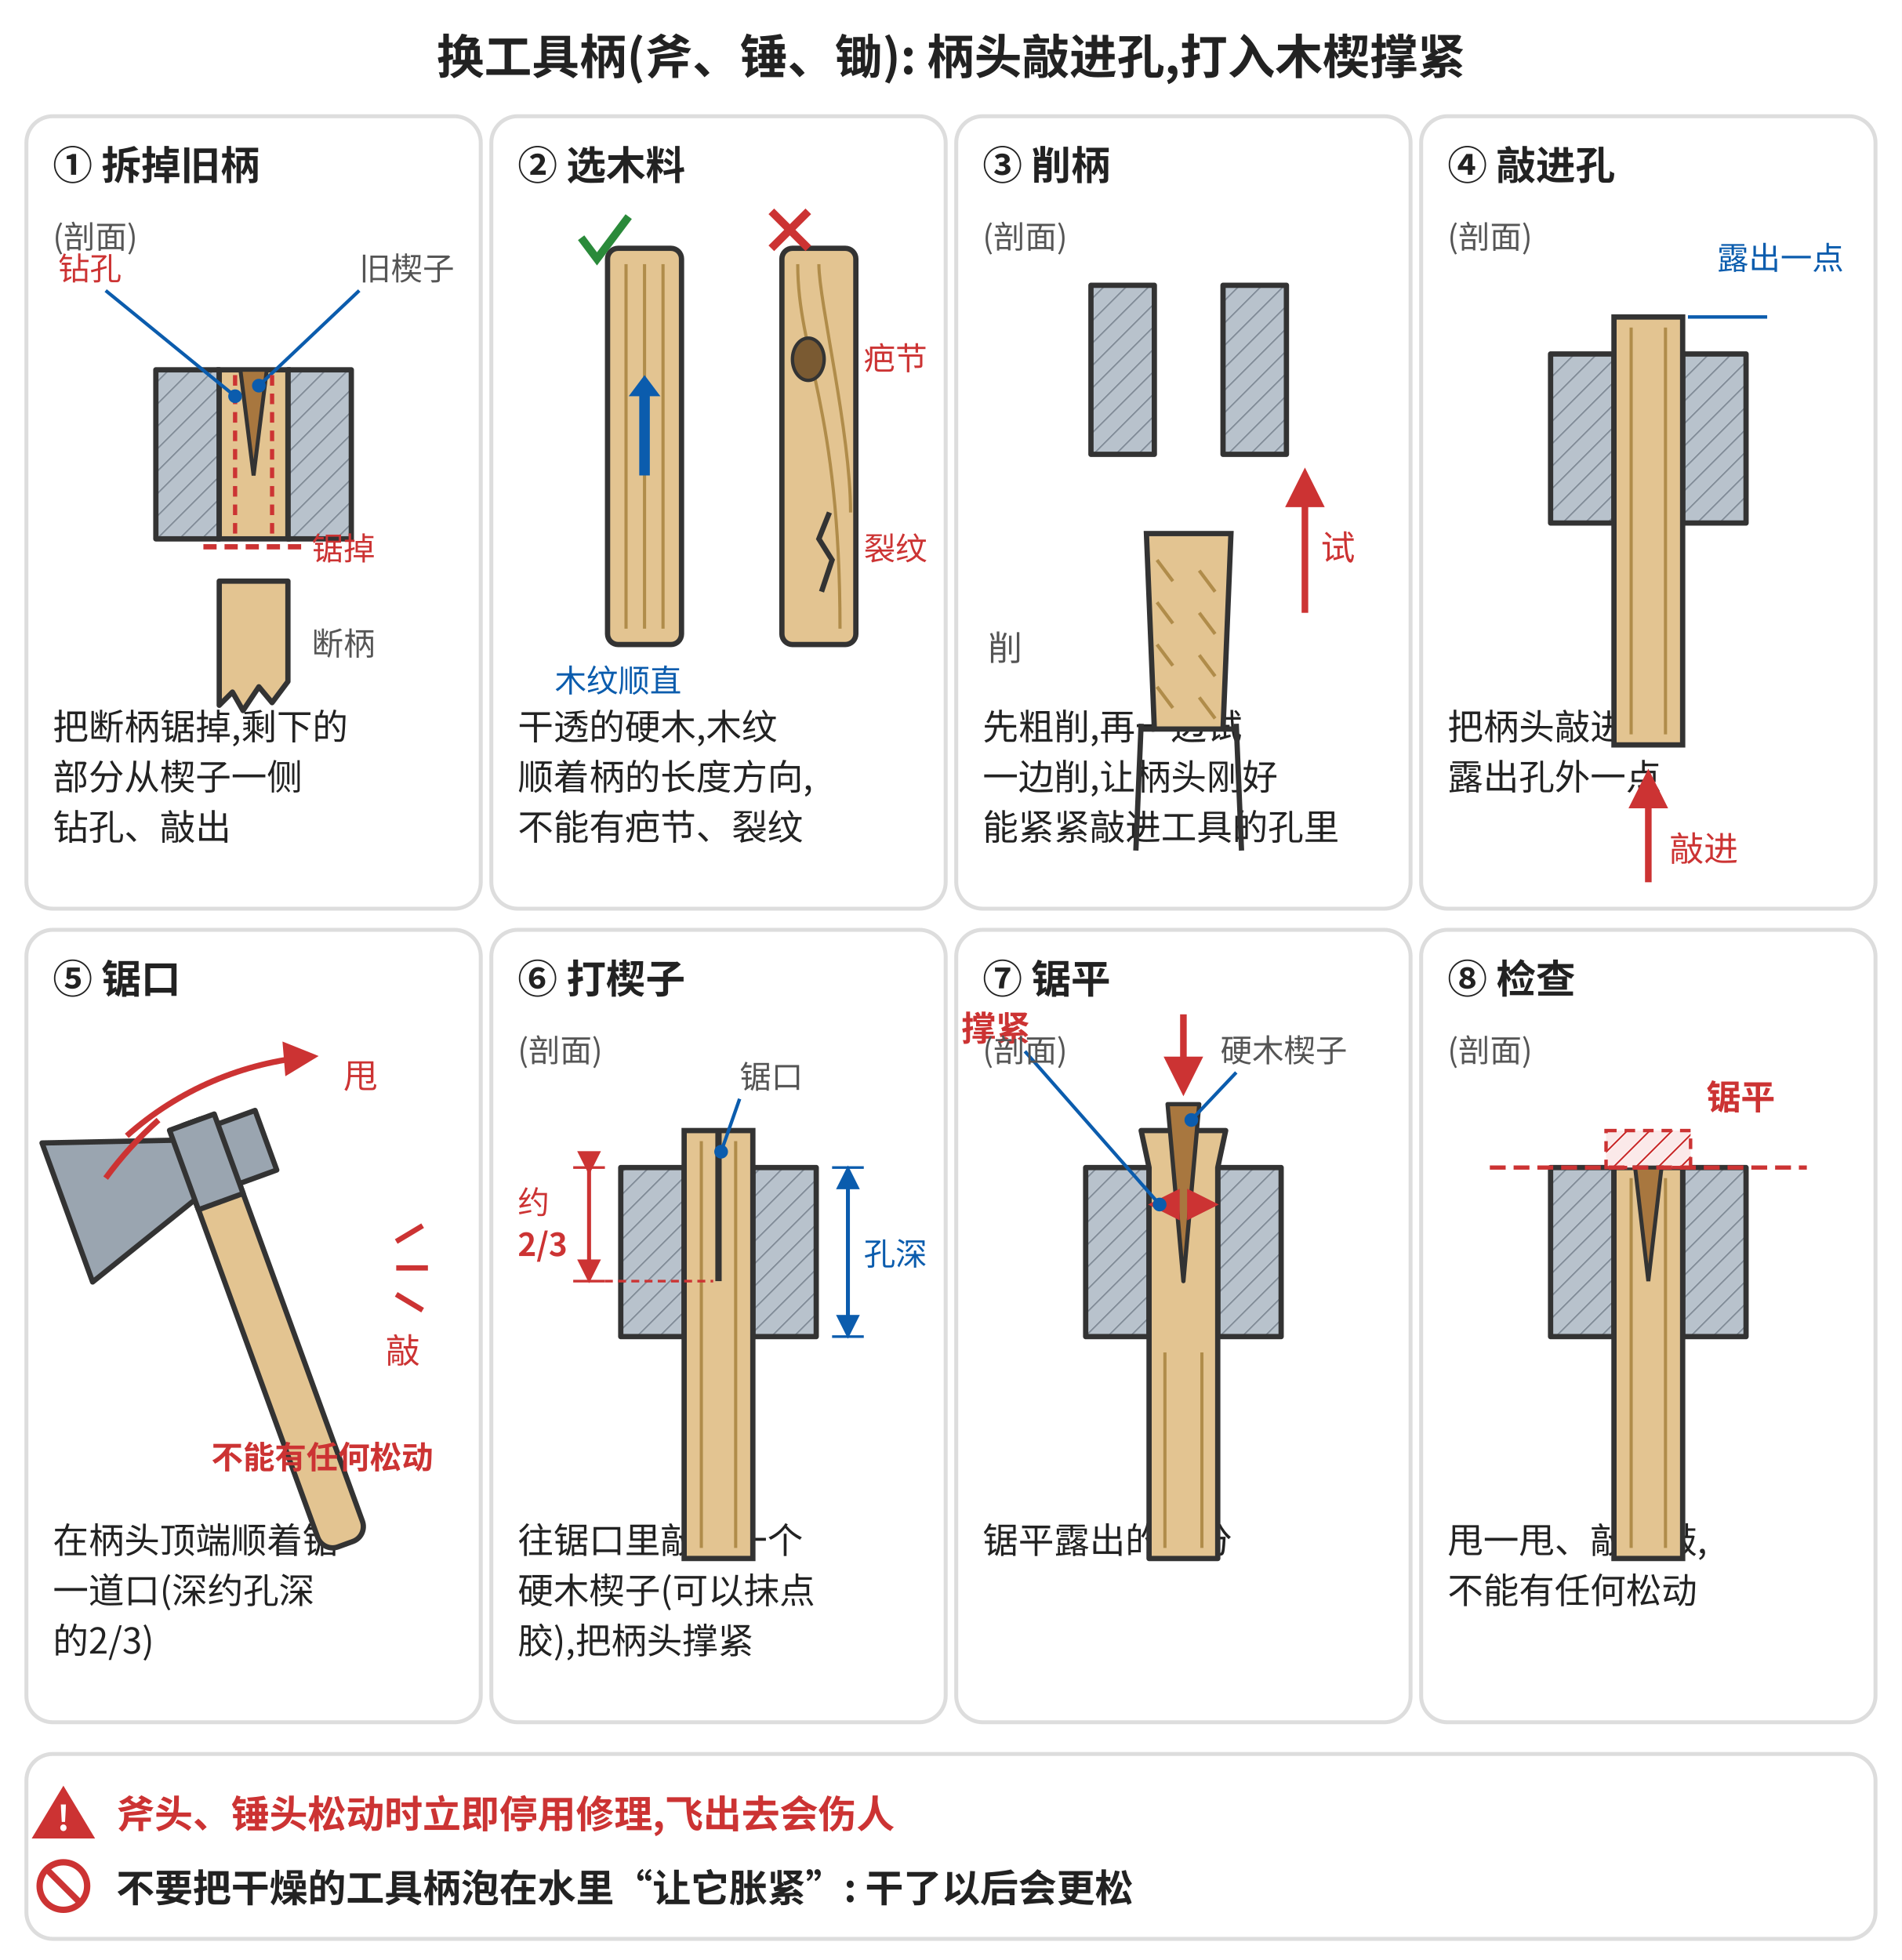
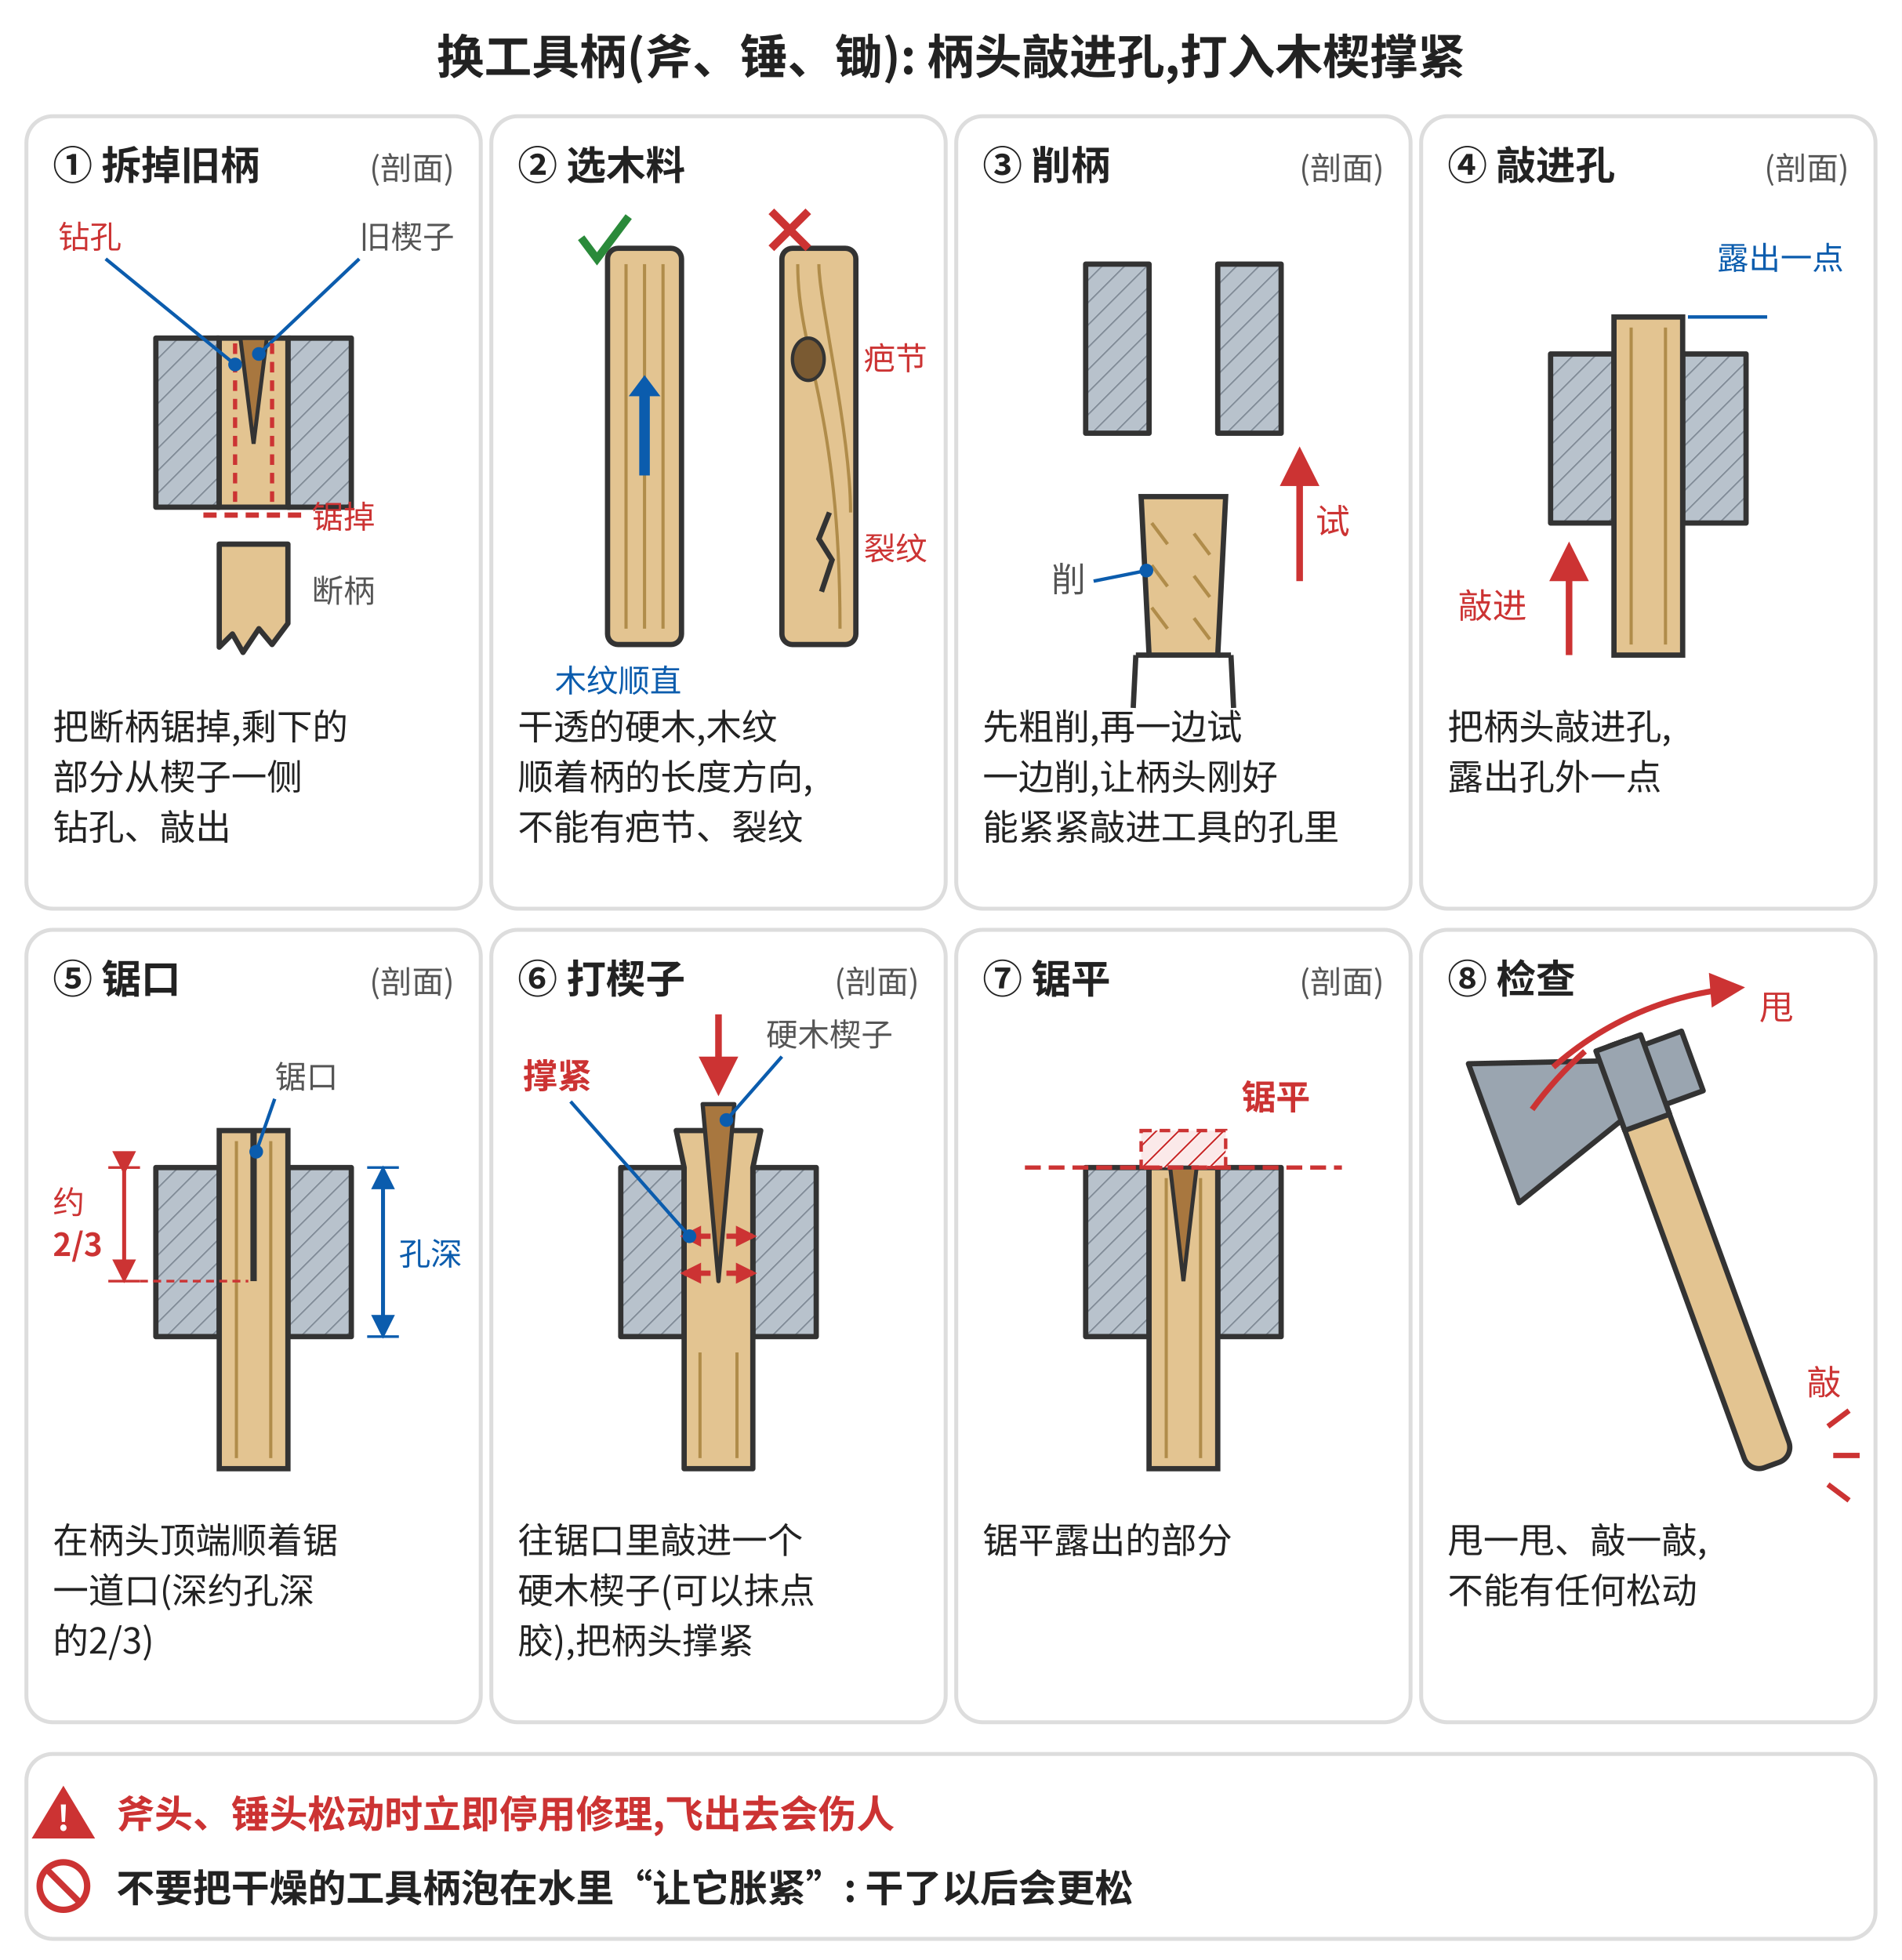
<svg xmlns="http://www.w3.org/2000/svg" viewBox="0 0 720 742" width="720" height="742" role="img" aria-label="换工具柄(斧、锤、锄): 1. 拆掉旧柄,把断柄锯掉,剩下的部分从楔子一侧钻孔、敲出;2. 选干透的硬木,木纹顺着柄的长度方向,不能有疤节、裂纹;3. 先粗削,再一边试一边削,让柄头刚好能紧紧敲进工具的孔里;4. 把柄头敲进孔,露出孔外一点,在柄头顶端顺着锯一道口(深约孔深的2/3),往锯口里敲进一个硬木楔子(可以抹点胶)把柄头撑紧,锯平露出的部分;5. 甩一甩、敲一敲,不能有任何松动。斧头、锤头松动时立即停用修理,飞出去会伤人;不要把干燥的工具柄泡在水里让它胀紧,干了以后会更松" font-family="'Noto Sans CJK SC','PingFang SC','Microsoft YaHei',sans-serif">
  <rect width="100%" height="100%" fill="#fff" />
  <defs>
    <marker id="arR" viewBox="0 0 10 10" refX="8" refY="5" markerWidth="6" markerHeight="6" orient="auto">
+       <path d="M0 0 L10 5 L0 10 Z" fill="#c33" />
+     </marker>
+     <marker id="arS" viewBox="0 0 10 10" refX="8" refY="5" markerWidth="4" markerHeight="4" orient="auto">
      <path d="M0 0 L10 5 L0 10 Z" fill="#c33" />
    </marker>
    <marker id="arB" viewBox="0 0 10 10" refX="8" refY="5" markerWidth="6" markerHeight="6" orient="auto">
      <path d="M0 0 L10 5 L0 10 Z" fill="#0b5cad" />
    </marker>
    <marker id="arB0" viewBox="0 0 10 10" refX="2" refY="5" markerWidth="6" markerHeight="6" orient="auto">
      <path d="M10 0 L0 5 L10 10 Z" fill="#0b5cad" />
    </marker>
    <pattern id="hat" width="6" height="6" patternUnits="userSpaceOnUse" patternTransform="rotate(45)">
      <rect width="6" height="6" fill="#b8c2cc" />
      <path d="M0 0 V6" stroke="#7d8894" stroke-width="1" />
    </pattern>
    <pattern id="cut" width="6" height="6" patternUnits="userSpaceOnUse" patternTransform="rotate(45)">
      <rect width="6" height="6" fill="#fbe9e9" />
      <path d="M0 0 V6" stroke="#c33" stroke-width="1.2" />
    </pattern>
  </defs>
  <g fill="#222">
    <text x="360" y="28" font-size="18" text-anchor="middle" font-weight="bold">换工具柄(斧、锤、锄): 柄头敲进孔,打入木楔撑紧</text>
    <rect x="10" y="44" width="172" height="300" rx="10" fill="none" stroke="#ddd" stroke-width="1.5" />
    <rect x="186" y="44" width="172" height="300" rx="10" fill="none" stroke="#ddd" stroke-width="1.5" />
    <rect x="362" y="44" width="172" height="300" rx="10" fill="none" stroke="#ddd" stroke-width="1.5" />
    <rect x="538" y="44" width="172" height="300" rx="10" fill="none" stroke="#ddd" stroke-width="1.5" />
    <rect x="10" y="352" width="172" height="300" rx="10" fill="none" stroke="#ddd" stroke-width="1.5" />
    <rect x="186" y="352" width="172" height="300" rx="10" fill="none" stroke="#ddd" stroke-width="1.5" />
    <rect x="362" y="352" width="172" height="300" rx="10" fill="none" stroke="#ddd" stroke-width="1.5" />
    <rect x="538" y="352" width="172" height="300" rx="10" fill="none" stroke="#ddd" stroke-width="1.5" />
    <text x="20" y="68" font-size="15" font-weight="bold">① 拆掉旧柄</text>
    <text x="20" y="280" font-size="13.5">把断柄锯掉,剩下的</text>
    <text x="20" y="299" font-size="13.5">部分从楔子一侧</text>
    <text x="20" y="318" font-size="13.5">钻孔、敲出</text>
    <text x="196" y="68" font-size="15" font-weight="bold">② 选木料</text>
    <text x="196" y="280" font-size="13.5">干透的硬木,木纹</text>
    <text x="196" y="299" font-size="13.5">顺着柄的长度方向,</text>
    <text x="196" y="318" font-size="13.5">不能有疤节、裂纹</text>
    <text x="372" y="68" font-size="15" font-weight="bold">③ 削柄</text>
    <text x="372" y="280" font-size="13.5">先粗削,再一边试</text>
    <text x="372" y="299" font-size="13.5">一边削,让柄头刚好</text>
    <text x="372" y="318" font-size="13.5">能紧紧敲进工具的孔里</text>
    <text x="548" y="68" font-size="15" font-weight="bold">④ 敲进孔</text>
    <text x="548" y="280" font-size="13.5">把柄头敲进孔,</text>
    <text x="548" y="299" font-size="13.5">露出孔外一点</text>
    <text x="20" y="376" font-size="15" font-weight="bold">⑤ 锯口</text>
    <text x="20" y="588" font-size="13.5">在柄头顶端顺着锯</text>
    <text x="20" y="607" font-size="13.5">一道口(深约孔深</text>
    <text x="20" y="626" font-size="13.5">的2/3)</text>
    <text x="196" y="376" font-size="15" font-weight="bold">⑥ 打楔子</text>
    <text x="196" y="588" font-size="13.5">往锯口里敲进一个</text>
    <text x="196" y="607" font-size="13.5">硬木楔子(可以抹点</text>
    <text x="196" y="626" font-size="13.5">胶),把柄头撑紧</text>
    <text x="372" y="376" font-size="15" font-weight="bold">⑦ 锯平</text>
    <text x="372" y="588" font-size="13.5">锯平露出的部分</text>
    <text x="548" y="376" font-size="15" font-weight="bold">⑧ 检查</text>
    <text x="548" y="588" font-size="13.5">甩一甩、敲一敲,</text>
    <text x="548" y="607" font-size="13.5">不能有任何松动</text>
-     <path d="M83.0 140 H59.0 V204 H83.0 Z M109.0 140 H133.0 V204 H109.0 Z" fill="url(#hat)" stroke="#333" stroke-width="2" stroke-linejoin="round" />
-     <rect x="83.0" y="140" width="26" height="64" fill="#e3c491" stroke="#333" stroke-width="2" />
-     <polygon points="91,140 101,140 96,180" fill="#a8773f" stroke="#333" stroke-width="1.5" />
-     <text x="136" y="106" font-size="12" fill="#555">旧楔子</text>
-     <line x1="136" y1="110" x2="98" y2="146" stroke="#0b5cad" stroke-width="1.3" />
-     <circle cx="98" cy="146" r="2.6" fill="#0b5cad" />
-     <path d="M89 142 V202" stroke="#c33" stroke-width="1.6" stroke-dasharray="4 3" />
-     <path d="M103 142 V202" stroke="#c33" stroke-width="1.6" stroke-dasharray="4 3" />
-     <text x="22" y="106" font-size="12" fill="#c33">钻孔</text>
-     <line x1="40" y1="110" x2="89" y2="150" stroke="#0b5cad" stroke-width="1.3" />
-     <circle cx="89" cy="150" r="2.6" fill="#0b5cad" />
-     <path d="M77.0 207 H115.0" stroke="#c33" stroke-width="2" stroke-dasharray="5 3" />
-     <path d="M83.0 220 H109.0 V258 l-6 8 l-5 -6 l-6 9 l-4 -7 l-5 5 Z" fill="#e3c491" stroke="#333" stroke-width="2" stroke-linejoin="round" />
-     <text x="118" y="212" font-size="12" fill="#c33">锯掉</text>
-     <text x="118" y="248" font-size="12" fill="#555">断柄</text>
-     <text x="20" y="94" font-size="12" fill="#555">(剖面)</text>
+     <text x="172" y="68" font-size="12" fill="#555" text-anchor="end">(剖面)</text>
+     <text x="524" y="68" font-size="12" fill="#555" text-anchor="end">(剖面)</text>
+     <text x="700" y="68" font-size="12" fill="#555" text-anchor="end">(剖面)</text>
+     <text x="172" y="376" font-size="12" fill="#555" text-anchor="end">(剖面)</text>
+     <text x="348" y="376" font-size="12" fill="#555" text-anchor="end">(剖面)</text>
+     <text x="524" y="376" font-size="12" fill="#555" text-anchor="end">(剖面)</text>
+     <path d="M83.0 128 H59.0 V192 H83.0 Z M109.0 128 H133.0 V192 H109.0 Z" fill="url(#hat)" stroke="#333" stroke-width="2" stroke-linejoin="round" />
+     <rect x="83.0" y="128" width="26" height="64" fill="#e3c491" stroke="#333" stroke-width="2" />
+     <polygon points="91,128 101,128 96,168" fill="#a8773f" stroke="#333" stroke-width="1.5" />
+     <text x="136" y="94" font-size="12" fill="#555">旧楔子</text>
+     <line x1="136" y1="98" x2="98" y2="134" stroke="#0b5cad" stroke-width="1.3" />
+     <circle cx="98" cy="134" r="2.6" fill="#0b5cad" />
+     <path d="M89 130 V190" stroke="#c33" stroke-width="1.6" stroke-dasharray="4 3" />
+     <path d="M103 130 V190" stroke="#c33" stroke-width="1.6" stroke-dasharray="4 3" />
+     <text x="22" y="94" font-size="12" fill="#c33">钻孔</text>
+     <line x1="40" y1="98" x2="89" y2="138" stroke="#0b5cad" stroke-width="1.3" />
+     <circle cx="89" cy="138" r="2.6" fill="#0b5cad" />
+     <path d="M77.0 195 H115.0" stroke="#c33" stroke-width="2" stroke-dasharray="5 3" />
+     <path d="M83.0 206 H109.0 V236 l-6 8 l-5 -6 l-6 9 l-4 -7 l-5 5 Z" fill="#e3c491" stroke="#333" stroke-width="2" stroke-linejoin="round" />
+     <text x="118" y="200" font-size="12" fill="#c33">锯掉</text>
+     <text x="118" y="228" font-size="12" fill="#555">断柄</text>
    <rect x="230" y="94" width="28" height="150" rx="4" fill="#e3c491" stroke="#333" stroke-width="2" />
    <path d="M237 100 V238 M244 100 V238 M251 100 V238" stroke="#b08c4a" stroke-width="1.2" />
    <path d="M244 142 l-6 8 l4 0 l0 30 l4 0 l0 -30 l4 0 z" fill="#0b5cad" />
    <text x="210" y="262" font-size="12" fill="#0b5cad">木纹顺直</text>
    <path d="M220 90 l6 8 l12 -16" fill="none" stroke="#2a8a3a" stroke-width="3" />
    <rect x="296" y="94" width="28" height="150" rx="4" fill="#e3c491" stroke="#333" stroke-width="2" />
    <path d="M302 100 C302 134 318 154 318 238 M310 100 C310 114 322 164 322 194" fill="none" stroke="#b08c4a" stroke-width="1.2" />
    <ellipse cx="306" cy="136" rx="6" ry="8" fill="#7a5a32" stroke="#333" stroke-width="1.3" />
    <path d="M314 194 l-4 10 l5 8 l-4 12" fill="none" stroke="#333" stroke-width="2" />
    <text x="327" y="140" font-size="12" fill="#c33">疤节</text>
    <text x="327" y="212" font-size="12" fill="#c33">裂纹</text>
    <path d="M292 80 l14 14 M306 80 l-14 14" stroke="#c33" stroke-width="3" />
-     <path d="M437.0 108 H413.0 V172 H437.0 Z M463.0 108 H487.0 V172 H463.0 Z" fill="url(#hat)" stroke="#333" stroke-width="2" stroke-linejoin="round" />
-     <path d="M434 202 L437 276 H463 L466 202 Z" fill="#e3c491" stroke="#333" stroke-width="2" />
-     <path d="M432 274 L430 322 M468 274 L470 322" stroke="#333" stroke-width="2" />
-     <path d="M437 276 H432 M463 276 H468" stroke="#333" stroke-width="2" />
-     <path d="M438 212 l6 8 M454 216 l6 8" stroke="#b08c4a" stroke-width="1.3" />
-     <path d="M438 228 l6 8 M454 232 l6 8" stroke="#b08c4a" stroke-width="1.3" />
-     <path d="M438 244 l6 8 M454 248 l6 8" stroke="#b08c4a" stroke-width="1.3" />
-     <path d="M438 260 l6 8 M454 264 l6 8" stroke="#b08c4a" stroke-width="1.3" />
-     <path d="M494 232 V180" stroke="#c33" stroke-width="2.5" marker-end="url(#arR)" />
-     <text x="500" y="212" font-size="13" fill="#c33">试</text>
-     <text x="374" y="250" font-size="13" fill="#555">削</text>
-     <text x="372" y="94" font-size="12" fill="#555">(剖面)</text>
+     <path d="M435.0 100 H411.0 V164 H435.0 Z M461.0 100 H485.0 V164 H461.0 Z" fill="url(#hat)" stroke="#333" stroke-width="2" stroke-linejoin="round" />
+     <path d="M432 188 L435 248 H461 L464 188 Z" fill="#e3c491" stroke="#333" stroke-width="2" />
+     <path d="M430 248 L429 268 M466 248 L467 268" stroke="#333" stroke-width="2" />
+     <path d="M435 248 H430 M461 248 H466" stroke="#333" stroke-width="2" />
+     <path d="M436 198 l6 8 M452 202 l6 8" stroke="#b08c4a" stroke-width="1.3" />
+     <path d="M436 214 l6 8 M452 218 l6 8" stroke="#b08c4a" stroke-width="1.3" />
+     <path d="M436 230 l6 8 M452 234 l6 8" stroke="#b08c4a" stroke-width="1.3" />
+     <path d="M492 220 V172" stroke="#c33" stroke-width="2.5" marker-end="url(#arR)" />
+     <text x="498" y="202" font-size="13" fill="#c33">试</text>
+     <text x="398" y="224" font-size="13" fill="#555">削</text>
+     <line x1="414" y1="220" x2="434" y2="216" stroke="#0b5cad" stroke-width="1.3" />
+     <circle cx="434" cy="216" r="2.6" fill="#0b5cad" />
    <path d="M611.0 134 H587.0 V198 H611.0 Z M637.0 134 H661.0 V198 H637.0 Z" fill="url(#hat)" stroke="#333" stroke-width="2" stroke-linejoin="round" />
-     <rect x="611.0" y="120" width="26" height="162" fill="#e3c491" stroke="#333" stroke-width="2" />
-     <path d="M617.5 124 V278 M630.5 124 V278" stroke="#b08c4a" stroke-width="1.2" />
+     <rect x="611.0" y="120" width="26" height="128" fill="#e3c491" stroke="#333" stroke-width="2" />
+     <path d="M617.5 124 V244 M630.5 124 V244" stroke="#b08c4a" stroke-width="1.2" />
    <path d="M669.0 120 H639.0" stroke="#0b5cad" stroke-width="1.3" />
    <text x="650" y="102" font-size="12" fill="#0b5cad">露出一点</text>
-     <path d="M624 334 V294" stroke="#c33" stroke-width="2.5" marker-end="url(#arR)" />
-     <text x="632" y="326" font-size="13" fill="#c33">敲进</text>
-     <text x="548" y="94" font-size="12" fill="#555">(剖面)</text>
+     <path d="M594 248 V208" stroke="#c33" stroke-width="2.5" marker-end="url(#arR)" />
+     <text x="552" y="234" font-size="13" fill="#c33">敲进</text>
+     <path d="M83.0 442 H59.0 V506 H83.0 Z M109.0 442 H133.0 V506 H109.0 Z" fill="url(#hat)" stroke="#333" stroke-width="2" stroke-linejoin="round" />
+     <rect x="83.0" y="428" width="26" height="128" fill="#e3c491" stroke="#333" stroke-width="2" />
+     <path d="M89.5 432 V552 M102.5 432 V552" stroke="#b08c4a" stroke-width="1.2" />
+     <path d="M96 428 V485" stroke="#333" stroke-width="2.4" />
+     <path d="M139.0 442 H151.0 M139.0 506 H151.0" stroke="#0b5cad" stroke-width="1" />
+     <path d="M145.0 443 V505" stroke="#0b5cad" stroke-width="1.5" marker-start="url(#arB0)" marker-end="url(#arB)" />
+     <text x="151.0" y="479.0" font-size="12" fill="#0b5cad">孔深</text>
+     <path d="M41.0 442 H53.0 M41.0 485 H53.0" stroke="#c33" stroke-width="1" />
+     <path d="M47.0 443 V484" stroke="#c33" stroke-width="1.5" marker-start="url(#arR)" marker-end="url(#arR)" />
+     <path d="M53.0 485 H94" stroke="#c33" stroke-width="1" stroke-dasharray="3 2" />
+     <text x="20" y="459.5" font-size="12" fill="#c33">约</text>
+     <text x="20" y="475.5" font-size="12" fill="#c33" font-weight="bold">2/3</text>
+     <text x="104" y="412" font-size="12" fill="#555">锯口</text>
+     <line x1="104" y1="416" x2="97" y2="436" stroke="#0b5cad" stroke-width="1.3" />
+     <circle cx="97" cy="436" r="2.6" fill="#0b5cad" />
    <path d="M259.0 442 H235.0 V506 H259.0 Z M285.0 442 H309.0 V506 H285.0 Z" fill="url(#hat)" stroke="#333" stroke-width="2" stroke-linejoin="round" />
-     <rect x="259.0" y="428" width="26" height="162" fill="#e3c491" stroke="#333" stroke-width="2" />
-     <path d="M265.5 432 V586 M278.5 432 V586" stroke="#b08c4a" stroke-width="1.2" />
-     <path d="M272 428 V485" stroke="#333" stroke-width="2.4" />
-     <path d="M315.0 442 H327.0 M315.0 506 H327.0" stroke="#0b5cad" stroke-width="1" />
-     <path d="M321.0 443 V505" stroke="#0b5cad" stroke-width="1.5" marker-start="url(#arB0)" marker-end="url(#arB)" />
-     <text x="327.0" y="479.0" font-size="12" fill="#0b5cad">孔深</text>
-     <path d="M217.0 442 H229.0 M217.0 485 H229.0" stroke="#c33" stroke-width="1" />
-     <path d="M223.0 443 V484" stroke="#c33" stroke-width="1.5" marker-start="url(#arR)" marker-end="url(#arR)" />
-     <path d="M229.0 485 H270" stroke="#c33" stroke-width="1" stroke-dasharray="3 2" />
-     <text x="196" y="459.5" font-size="12" fill="#c33">约</text>
-     <text x="196" y="475.5" font-size="12" fill="#c33" font-weight="bold">2/3</text>
-     <text x="280" y="412" font-size="12" fill="#555">锯口</text>
-     <line x1="280" y1="416" x2="273" y2="436" stroke="#0b5cad" stroke-width="1.3" />
-     <circle cx="273" cy="436" r="2.6" fill="#0b5cad" />
-     <text x="196" y="402" font-size="12" fill="#555">(剖面)</text>
+     <path d="M259.0 556 V442 L256.0 428 H288.0 L285.0 442 V556 Z" fill="#e3c491" stroke="#333" stroke-width="2" stroke-linejoin="round" />
+     <path d="M265 512 V552 M279 512 V552" stroke="#b08c4a" stroke-width="1.2" />
+     <polygon points="266,418 278,418 272,485" fill="#a8773f" stroke="#333" stroke-width="1.6" stroke-linejoin="round" />
+     <path d="M272 384 V412" stroke="#c33" stroke-width="2.5" marker-end="url(#arR)" />
+     <path d="M269 468 H259" stroke="#c33" stroke-width="2" marker-end="url(#arS)" />
+     <path d="M269 482 H259" stroke="#c33" stroke-width="2" marker-end="url(#arS)" />
+     <path d="M275 468 H285" stroke="#c33" stroke-width="2" marker-end="url(#arS)" />
+     <path d="M275 482 H285" stroke="#c33" stroke-width="2" marker-end="url(#arS)" />
+     <text x="290" y="396" font-size="12" fill="#555">硬木楔子</text>
+     <line x1="296" y1="400" x2="275" y2="424" stroke="#0b5cad" stroke-width="1.3" />
+     <circle cx="275" cy="424" r="2.6" fill="#0b5cad" />
+     <text x="198" y="412" font-size="13" fill="#c33" font-weight="bold">撑紧</text>
+     <line x1="216" y1="417" x2="261" y2="468" stroke="#0b5cad" stroke-width="1.3" />
+     <circle cx="261" cy="468" r="2.6" fill="#0b5cad" />
    <path d="M435.0 442 H411.0 V506 H435.0 Z M461.0 442 H485.0 V506 H461.0 Z" fill="url(#hat)" stroke="#333" stroke-width="2" stroke-linejoin="round" />
-     <path d="M435.0 590 V442 L432.0 428 H464.0 L461.0 442 V590 Z" fill="#e3c491" stroke="#333" stroke-width="2" stroke-linejoin="round" />
-     <path d="M441 512 V586 M455 512 V586" stroke="#b08c4a" stroke-width="1.2" />
-     <polygon points="442,418 454,418 448,485" fill="#a8773f" stroke="#333" stroke-width="1.6" stroke-linejoin="round" />
-     <path d="M448 384 V412" stroke="#c33" stroke-width="2.5" marker-end="url(#arR)" />
-     <path d="M444 456 H437" stroke="#c33" stroke-width="2" marker-end="url(#arR)" />
-     <path d="M452 456 H459" stroke="#c33" stroke-width="2" marker-end="url(#arR)" />
-     <text x="462" y="402" font-size="12" fill="#555">硬木楔子</text>
-     <line x1="468" y1="406" x2="451" y2="424" stroke="#0b5cad" stroke-width="1.3" />
-     <circle cx="451" cy="424" r="2.6" fill="#0b5cad" />
-     <text x="364" y="394" font-size="13" fill="#c33" font-weight="bold">撑紧</text>
-     <line x1="388" y1="398" x2="439" y2="456" stroke="#0b5cad" stroke-width="1.3" />
-     <circle cx="439" cy="456" r="2.6" fill="#0b5cad" />
-     <text x="372" y="402" font-size="12" fill="#555">(剖面)</text>
-     <path d="M611.0 442 H587.0 V506 H611.0 Z M637.0 442 H661.0 V506 H637.0 Z" fill="url(#hat)" stroke="#333" stroke-width="2" stroke-linejoin="round" />
-     <rect x="611.0" y="442" width="26" height="148" fill="#e3c491" stroke="#333" stroke-width="2" />
-     <path d="M617.5 446 V586 M630.5 446 V586" stroke="#b08c4a" stroke-width="1.2" />
-     <rect x="608.0" y="428" width="32" height="14" fill="url(#cut)" stroke="#c33" stroke-width="1.3" stroke-dasharray="4 3" />
-     <polygon points="619,442 629,442 624,485" fill="#a8773f" stroke="#333" stroke-width="1.5" />
-     <path d="M564 442 H684" stroke="#c33" stroke-width="1.6" stroke-dasharray="6 3" />
-     <text x="646" y="420" font-size="13" fill="#c33" font-weight="bold">锯平</text>
-     <text x="548" y="402" font-size="12" fill="#555">(剖面)</text>
-     <g transform="translate(100 500) rotate(-20)">
+     <rect x="435.0" y="442" width="26" height="114" fill="#e3c491" stroke="#333" stroke-width="2" />
+     <path d="M441.5 446 V552 M454.5 446 V552" stroke="#b08c4a" stroke-width="1.2" />
+     <rect x="432.0" y="428" width="32" height="14" fill="url(#cut)" stroke="#c33" stroke-width="1.3" stroke-dasharray="4 3" />
+     <polygon points="443,442 453,442 448,485" fill="#a8773f" stroke="#333" stroke-width="1.5" />
+     <path d="M388 442 H508" stroke="#c33" stroke-width="1.6" stroke-dasharray="6 3" />
+     <text x="470" y="420" font-size="13" fill="#c33" font-weight="bold">锯平</text>
+     <g transform="translate(640 470) rotate(-20)">
      <rect x="-9" y="-80" width="18" height="170" rx="6" fill="#e3c491" stroke="#333" stroke-width="2" />
      <path d="M-9 -80 H9 V-48 H-9 Z M-9 -76 L-56 -92 L-56 -36 L-9 -52 Z M9 -76 H24 V-52 H9 Z" fill="#9aa5b0" stroke="#333" stroke-width="2" stroke-linejoin="round" />
    </g>
-     <path d="M48 430 A120 120 0 0 1 118 400" fill="none" stroke="#c33" stroke-width="2.2" marker-end="url(#arR)" />
-     <path d="M40 446 A140 140 0 0 1 60 424" fill="none" stroke="#c33" stroke-width="2.2" />
-     <text x="130" y="412" font-size="13" fill="#c33">甩</text>
-     <path d="M150 470 l10 -6 M150 480 h12 M150 490 l10 6" stroke="#c33" stroke-width="2" />
-     <text x="146" y="516" font-size="13" fill="#c33">敲</text>
-     <text x="122" y="556" font-size="12" fill="#c33" font-weight="bold" text-anchor="middle">不能有任何松动</text>
+     <path d="M588 404 A120 120 0 0 1 658 374" fill="none" stroke="#c33" stroke-width="2.2" marker-end="url(#arR)" />
+     <path d="M580 420 A140 140 0 0 1 600 398" fill="none" stroke="#c33" stroke-width="2.2" />
+     <text x="666" y="386" font-size="13" fill="#c33">甩</text>
+     <path d="M692 540 l8 -6 M694 551 h10 M692 562 l8 6" stroke="#c33" stroke-width="2" />
+     <text x="684" y="528" font-size="13" fill="#c33">敲</text>
    <rect x="10" y="664" width="700" height="70" rx="10" fill="none" stroke="#ddd" stroke-width="1.5" />
    <path d="M24 676 l12 20 h-24 z" fill="#c33" />
    <text x="24" y="693" font-size="13" fill="#fff" text-anchor="middle" font-weight="bold">!</text>
    <text x="44" y="692" font-size="14.5" font-weight="bold" fill="#c33">斧头、锤头松动时立即停用修理,飞出去会伤人</text>
    <circle cx="24" cy="714" r="9" fill="none" stroke="#c33" stroke-width="2.4" />
    <path d="M18 708 l12 12" stroke="#c33" stroke-width="2.4" />
    <text x="44" y="720" font-size="14.5" font-weight="bold">不要把干燥的工具柄泡在水里“让它胀紧”: 干了以后会更松</text>
  </g>
</svg>
